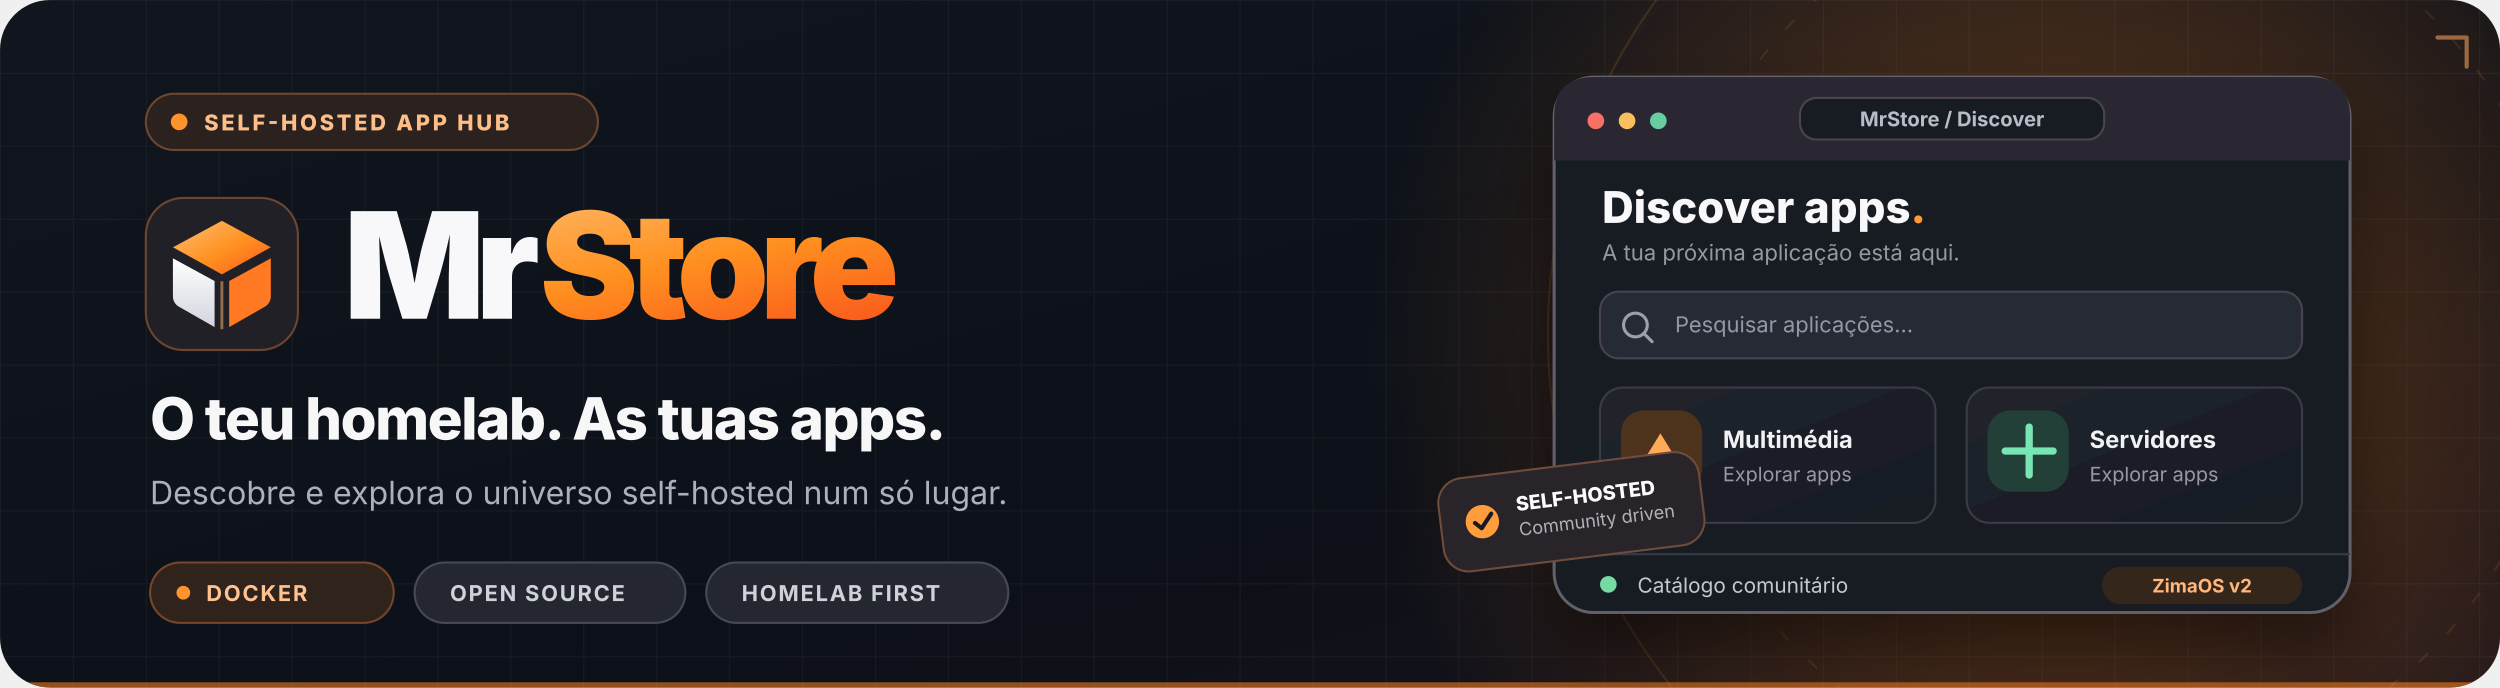
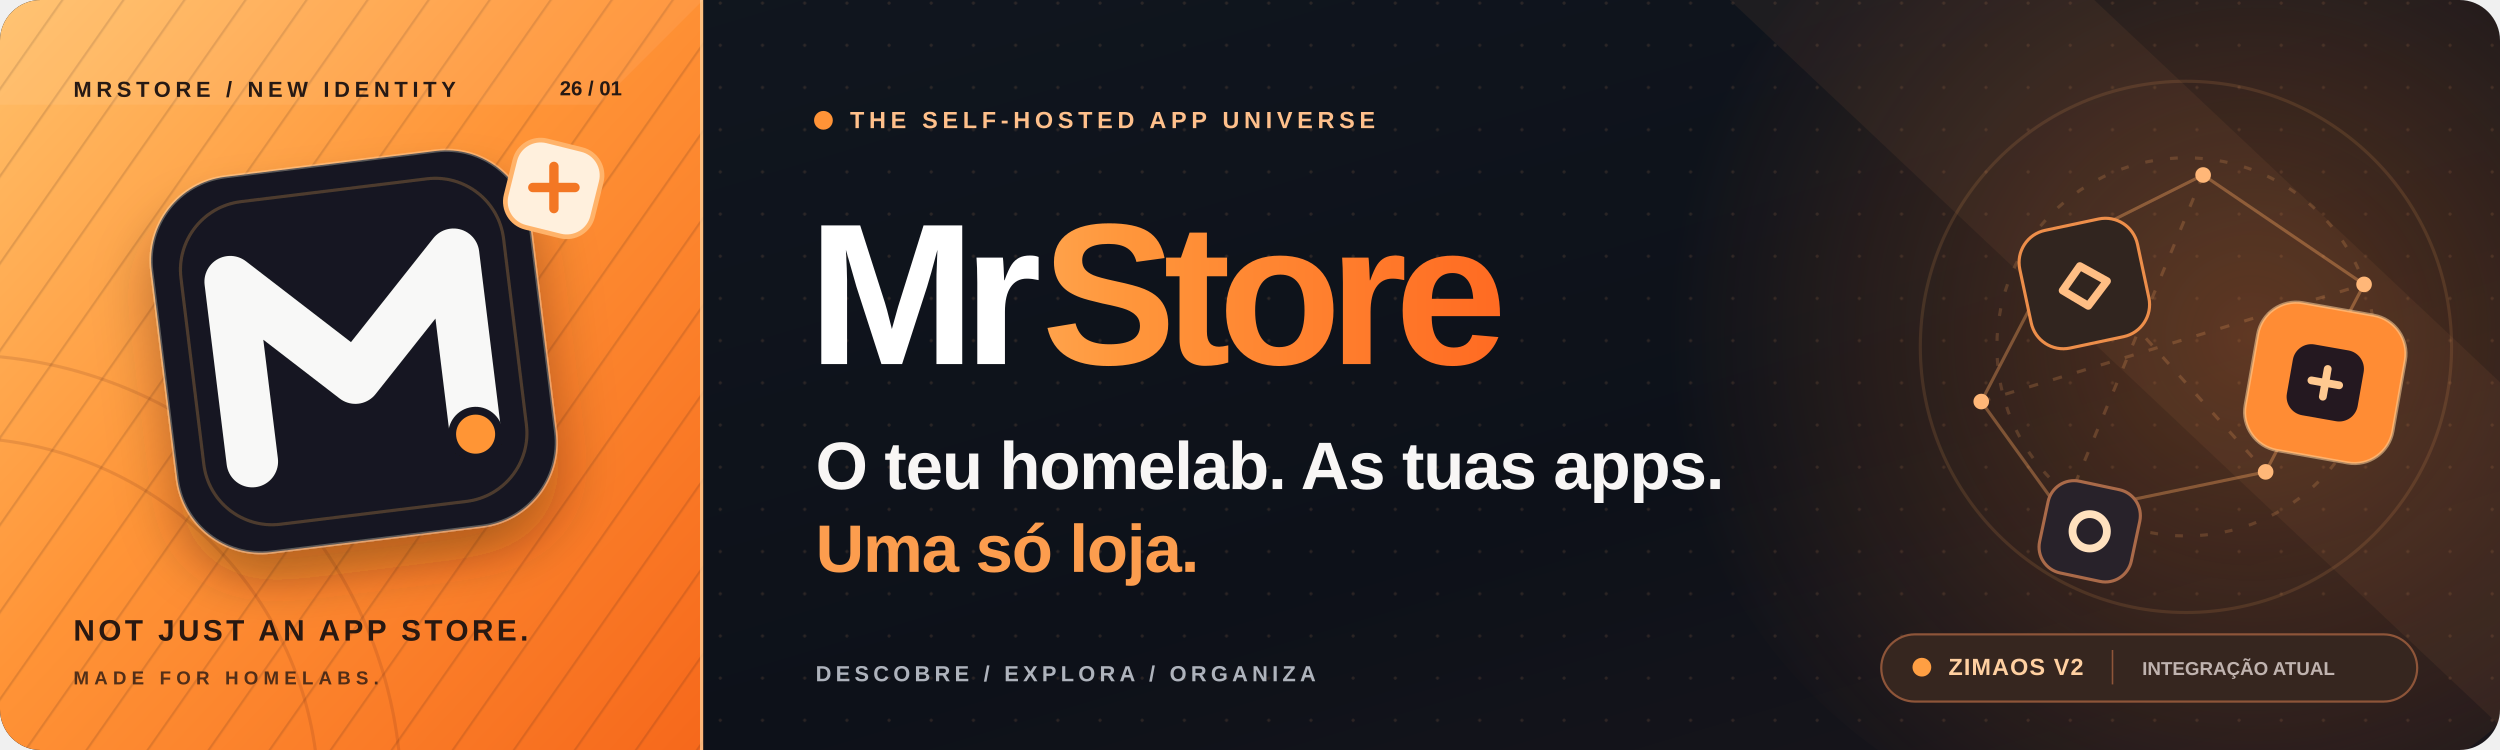
- <svg xmlns="http://www.w3.org/2000/svg" viewBox="0 0 1200 330" role="img" aria-labelledby="title desc">
+ <svg xmlns="http://www.w3.org/2000/svg" width="1600" height="480" viewBox="0 0 1600 480" role="img" aria-labelledby="title desc">
  <defs>
-     <linearGradient id="back" x1="0" y1="0" x2="1" y2="1">
-       <stop stop-color="#11151D" />
-       <stop offset=".62" stop-color="#0C1018" />
-       <stop offset="1" stop-color="#18131A" />
+     <linearGradient id="orange-panel" x1="0" x2="1" y1="0" y2="1">
+       <stop stop-color="#FFC06A" />
+       <stop offset=".45" stop-color="#FF9437" />
+       <stop offset="1" stop-color="#F6681B" />
    </linearGradient>
-     <radialGradient id="aura">
-       <stop stop-color="#FF831F" stop-opacity=".37" />
-       <stop offset="1" stop-color="#FF831F" stop-opacity="0" />
+     <linearGradient id="charcoal" x1="0" x2="1" y1="0" y2="1">
+       <stop stop-color="#111720" />
+       <stop offset=".65" stop-color="#0D1119" />
+       <stop offset="1" stop-color="#1A161B" />
+     </linearGradient>
+     <linearGradient id="bright" x1="0" x2="1" y1="0" y2="0">
+       <stop stop-color="#FFC476" />
+       <stop offset=".45" stop-color="#FF963B" />
+       <stop offset="1" stop-color="#FF6B22" />
+     </linearGradient>
+     <radialGradient id="glow" cx=".58" cy=".5" r=".58">
+       <stop stop-color="#FE7F2D" stop-opacity=".30" />
+       <stop offset="1" stop-color="#FE7F2D" stop-opacity="0" />
    </radialGradient>
-     <linearGradient id="fire" x1="0" y1="0" x2="1" y2="1">
-       <stop stop-color="#FFBE72" />
-       <stop offset=".55" stop-color="#FF901F" />
-       <stop offset="1" stop-color="#FA5A1C" />
-     </linearGradient>
-     <linearGradient id="light" x1="0" y1="0" x2="0" y2="1">
-       <stop stop-color="#FFFFFF" />
-       <stop offset="1" stop-color="#D2D5E0" />
-     </linearGradient>
-     <linearGradient id="card" x1="0" y1="0" x2="1" y2="1">
-       <stop stop-color="#22242D" />
-       <stop offset="1" stop-color="#161A23" />
-     </linearGradient>
-     <pattern id="grid" width="35" height="35" patternUnits="userSpaceOnUse">
-       <path d="M35 0H0V35" fill="none" stroke="#FFFFFF" stroke-opacity=".045" />
+     <pattern id="dots" width="27" height="27" patternUnits="userSpaceOnUse">
+       <circle cx="2" cy="2" r="1.05" fill="#FAAB71" opacity=".12" />
    </pattern>
-     <filter id="shadow" x="-35%" y="-35%" width="170%" height="190%">
-       <feDropShadow dx="0" dy="18" stdDeviation="16" flood-color="#000000" flood-opacity=".48" />
+     <pattern id="slash" width="32" height="32" patternUnits="userSpaceOnUse" patternTransform="rotate(35)">
+       <rect x="0" y="0" width="1.5" height="32" fill="#2E1A15" opacity=".13" />
+     </pattern>
+     <filter id="shadow" x="-30%" y="-30%" width="165%" height="180%">
+       <feDropShadow dx="0" dy="19" stdDeviation="17" flood-color="#331408" flood-opacity=".35" />
    </filter>
-     <clipPath id="clip">
-       <rect width="1200" height="330" rx="24" />
+     <clipPath id="round">
+       <rect width="1600" height="480" rx="26" />
    </clipPath>
  </defs>
-   <g clip-path="url(#clip)">
-     <rect width="1200" height="330" fill="url(#back)" />
-     <rect width="1200" height="330" fill="url(#grid)" />
-     <circle cx="984" cy="175" r="330" fill="url(#aura)" />
-     <circle cx="1015" cy="160" r="272" fill="none" stroke="#FF9A3E" stroke-opacity=".14" />
-     <circle cx="1015" cy="160" r="215" fill="none" stroke="#FF9A3E" stroke-opacity=".12" stroke-dasharray="6 13" />
-     <path d="M0 329h1200" stroke="#FF831F" stroke-opacity=".55" stroke-width="3" />
-     <g transform="translate(70 45)">
-       <rect width="217" height="27" rx="13.5" fill="#2B211E" stroke="#6D4730" stroke-width="1" />
-       <circle cx="16" cy="13.5" r="4" fill="#FF932B" />
-       <text x="28" y="17.6" fill="#FFBE87" font-family="Inter,Arial,sans-serif" font-size="10.5" font-weight="800" letter-spacing="1.3">SELF-HOSTED APP HUB</text>
+   <g clip-path="url(#round)">
+     <rect width="1600" height="480" fill="url(#charcoal)" />
+     <rect x="450" width="1150" height="480" fill="url(#dots)" />
+     <circle cx="1390" cy="215" r="325" fill="url(#glow)" />
+     <path d="M1160 -60 1680 430" fill="none" stroke="#D8855A" stroke-opacity=".075" stroke-width="160" />
+     <rect width="450" height="480" fill="url(#orange-panel)" />
+     <rect width="450" height="480" fill="url(#slash)" />
+     <path d="M449 0V480" stroke="#FFD098" stroke-opacity=".75" stroke-width="2" />
+     <path d="M0 0H450L383 67H0Z" fill="#FFFFFF" opacity=".065" />
+     <circle cx="-28" cy="512" r="285" fill="none" stroke="#581E12" stroke-opacity=".13" stroke-width="2" />
+     <circle cx="-28" cy="512" r="232" fill="none" stroke="#581E12" stroke-opacity=".13" stroke-width="2" />
+     <g font-family="Arial,Helvetica,sans-serif" fill="#261914">
+       <text x="47" y="62" font-size="14" font-weight="800" letter-spacing="3">MRSTORE  /  NEW IDENTITY</text>
+       <text x="398" y="61" text-anchor="end" font-size="13" font-weight="900">26 / 01</text>
    </g>
-     <g transform="translate(70 95)">
-       <rect width="73" height="73" rx="18" fill="#222027" stroke="#6D4630" />
-       <path d="M36.5 11 60 23.7 36.5 36.7 13 23.7Z" fill="url(#fire)" />
-       <path d="M13 29 33 39.9V62L16.2 52.4Q13 50.7 13 47Z" fill="url(#light)" />
-       <path d="M40 39.9 60 29V47Q60 50.7 56.8 52.4L40 62Z" fill="#FF7A22" />
-       <path d="M36.5 40V63" stroke="#FFB875" stroke-opacity=".5" stroke-width="1.4" />
+     <g filter="url(#shadow)" transform="rotate(-7 226 222)">
+       <rect x="104" y="104" width="244" height="242" rx="54" fill="#161820" stroke="#FFF1DF" stroke-opacity=".3" stroke-width="2" />
+       <rect x="122" y="121" width="208" height="208" rx="44" fill="none" stroke="#FFAD61" stroke-opacity=".24" stroke-width="2" />
+       <path d="M153 287V171L225 242 297 171V287" fill="none" stroke="#F8F8F7" stroke-width="33" stroke-linecap="round" stroke-linejoin="round" />
+       <path d="M153 287V171" stroke="url(#bright)" stroke-width="9" stroke-linecap="round" />
+       <circle cx="297" cy="287" r="15" fill="#FF9536" stroke="#171920" stroke-width="5" />
    </g>
-     <text x="165" y="153" fill="#F8F8FA" font-family="Inter,Arial,sans-serif" font-size="71" font-weight="850" letter-spacing="-4.6">Mr<tspan fill="url(#fire)">Store</tspan>
-     </text>
-     <text x="72" y="211" fill="#F7F7F8" font-family="Inter,Arial,sans-serif" font-size="28" font-weight="760" letter-spacing="-.75">O teu homelab. As tuas apps.</text>
-     <text x="72" y="242" fill="#ADB0BB" font-family="Inter,Arial,sans-serif" font-size="15.4">Descobre e explora o universo self-hosted num só lugar.</text>
-     <g font-family="Inter,Arial,sans-serif" font-size="10.5" font-weight="750" letter-spacing=".85">
-       <rect x="72" y="270" width="117" height="29" rx="14.5" fill="#30231C" stroke="#8B502D" stroke-opacity=".8" />
-       <circle cx="88" cy="284.5" r="3.3" fill="#FF942F" />
-       <text x="99" y="288.5" fill="#FFC391">DOCKER</text>
-       <rect x="199" y="270" width="130" height="29" rx="14.5" fill="#242730" stroke="#474957" />
-       <text x="216" y="288.5" fill="#CFD2D9">OPEN SOURCE</text>
-       <rect x="339" y="270" width="145" height="29" rx="14.5" fill="#242730" stroke="#474957" />
-       <text x="356" y="288.5" fill="#CFD2D9">HOMELAB FIRST</text>
+     <rect x="326" y="92" width="57" height="57" rx="17" transform="rotate(14 354 120)" fill="#FFF0DD" stroke="#FFB36A" stroke-width="3" />
+     <path d="M341 120h27M354.5 106.5v27" stroke="#F37724" stroke-width="6" stroke-linecap="round" />
+     <g fill="#281811" font-family="Arial,Helvetica,sans-serif">
+       <text x="47" y="410" font-size="19" font-weight="900" letter-spacing="2.2">NOT JUST AN APP STORE.</text>
+       <text x="47" y="438" font-size="12" font-weight="700" letter-spacing="3.3" opacity=".8">MADE FOR HOMELABS.</text>
    </g>
-     <g filter="url(#shadow)" transform="translate(746 37)">
-       <rect width="382" height="257" rx="19" fill="#191B23" stroke="#63606A" stroke-width="1.4" />
-       <path d="M0 19Q0 0 19 0H363Q382 0 382 19V40H0Z" fill="#292832" />
-       <circle cx="20" cy="21" r="4" fill="#FA7065" />
-       <circle cx="35" cy="21" r="4" fill="#F9BF5F" />
-       <circle cx="50" cy="21" r="4" fill="#65CD9F" />
-       <rect x="118" y="10" width="146" height="20" rx="8" fill="#181B24" stroke="#4A454E" />
-       <text x="191" y="23.6" text-anchor="middle" fill="#B9BBC6" font-family="Inter,Arial,sans-serif" font-size="9.7" font-weight="650">MrStore / Discover</text>
-       <text x="23" y="70" fill="#F8F7F9" font-family="Inter,Arial,sans-serif" font-size="21" font-weight="780">Discover apps<tspan fill="#FF9A37">.</tspan>
+     <g transform="translate(520 0)" font-family="Arial,Helvetica,sans-serif">
+       <circle cx="7" cy="77" r="6" fill="#FF9337" />
+       <text x="24" y="82" fill="#FFC08B" font-size="15" font-weight="800" letter-spacing="3">THE SELF-HOSTED APP UNIVERSE</text>
+       <path d="M0 106H273" stroke="url(#bright)" stroke-width="3" stroke-linecap="round" />
+       <text x="-3" y="233" fill="#FFFFFF" font-size="129" font-weight="900" letter-spacing="-8">Mr<tspan fill="url(#bright)">Store</tspan>
      </text>
-       <text x="23" y="88" fill="#9498A5" font-family="Inter,Arial,sans-serif" font-size="10.6">A tua próxima aplicação está aqui.</text>
-       <rect x="22" y="103" width="337" height="32" rx="9" fill="#272A34" stroke="#46434E" />
-       <circle cx="39" cy="119" r="5.7" fill="none" stroke="#9DA0AA" stroke-width="1.5" />
-       <path d="m43 123 4 4" stroke="#9DA0AA" stroke-width="1.5" stroke-linecap="round" />
-       <text x="58" y="122.5" fill="#9497A4" font-family="Inter,Arial,sans-serif" font-size="10.5">Pesquisar aplicações...</text>
-       <g transform="translate(22 149)">
-         <rect width="161" height="65" rx="11" fill="url(#card)" stroke="#3B3B47" />
-         <rect x="10" y="11" width="39" height="39" rx="11" fill="#4E311F" />
-         <path d="M21 35h16l-8-13Z" fill="#FFAA59" />
-         <circle cx="29" cy="39" r="3.8" fill="#FFAA59" />
-         <text x="59" y="29" font-family="Inter,Arial,sans-serif" font-size="11.4" font-weight="750" fill="#F1F2F4">Multimédia</text>
-         <text x="59" y="45" font-family="Inter,Arial,sans-serif" font-size="9.5" fill="#9499A6">Explorar apps</text>
-       </g>
-       <g transform="translate(198 149)">
-         <rect width="161" height="65" rx="11" fill="url(#card)" stroke="#3B3B47" />
-         <rect x="10" y="11" width="39" height="39" rx="11" fill="#213F38" />
-         <path d="M30 19v23M18.5 30.5h23" stroke="#77E6B3" stroke-width="3.5" stroke-linecap="round" />
-         <text x="59" y="29" font-family="Inter,Arial,sans-serif" font-size="11.4" font-weight="750" fill="#F1F2F4">Servidores</text>
-         <text x="59" y="45" font-family="Inter,Arial,sans-serif" font-size="9.5" fill="#9499A6">Explorar apps</text>
-       </g>
-       <path d="M0 229H382" stroke="#383A44" />
-       <circle cx="26" cy="243.5" r="4" fill="#76DBA3" />
-       <text x="40" y="247.5" font-family="Inter,Arial,sans-serif" font-size="10" fill="#C6C7CD">Catálogo comunitário</text>
-       <rect x="263" y="235" width="96" height="18" rx="9" fill="#35251E" />
-       <text x="311" y="247.4" text-anchor="middle" font-family="Inter,Arial,sans-serif" font-size="9" font-weight="750" fill="#FFB77A">ZimaOS v2</text>
+       <text x="2" y="313" fill="#F8F6F5" font-size="43" font-weight="700" letter-spacing="-.7">O teu homelab. As tuas apps.</text>
+       <text x="2" y="366" fill="#FC9D4E" font-size="43" font-weight="800" letter-spacing="-.7">Uma só loja.</text>
+       <text x="2" y="436" fill="#AEB3BC" font-size="14" font-weight="800" letter-spacing="2.7">DESCOBRE  /  EXPLORA  /  ORGANIZA</text>
    </g>
-     <g transform="translate(689 231) rotate(-7)">
-       <rect width="126" height="45" rx="12" fill="#29242A" stroke="#6E4C3B" />
-       <circle cx="20" cy="22" r="8" fill="#FF9D3D" />
-       <path d="m16.4 22.2 2.9 2.9 5.4-6.4" fill="none" stroke="#191920" stroke-width="2" stroke-linecap="round" stroke-linejoin="round" />
-       <text x="37" y="19" font-family="Inter,Arial,sans-serif" font-size="9.5" font-weight="780" fill="#FBFBFC">SELF-HOSTED</text>
-       <text x="37" y="31" font-family="Inter,Arial,sans-serif" font-size="8.7" fill="#B5AFB6">Community driven</text>
+     <g fill="none" stroke="#FFAA62" stroke-width="2" stroke-opacity=".36">
+       <path d="M1320 157 1410 112 1513 182 1450 302 1320 329 1268 257Z" />
+       <path d="M1320 157 1450 302M1268 257 1513 182M1410 112 1320 329" stroke-dasharray="6 10" stroke-opacity=".21" />
+       <circle cx="1399" cy="222" r="170" stroke-opacity=".13" />
+       <circle cx="1399" cy="222" r="121" stroke-dasharray="5 11" stroke-opacity=".19" />
    </g>
-     <path d="M1184 18h-14m14 0v14" stroke="#FFAA60" stroke-opacity=".55" stroke-width="2" stroke-linecap="round" />
+     <g fill="#FFB778">
+       <circle cx="1410" cy="112" r="5" />
+       <circle cx="1268" cy="257" r="5" />
+       <circle cx="1320" cy="329" r="5" />
+       <circle cx="1513" cy="182" r="5" />
+       <circle cx="1450" cy="302" r="5" />
+     </g>
+     <g transform="rotate(-12 1334 184)">
+       <rect x="1296" y="143" width="77" height="77" rx="21" fill="#31251F" stroke="#ED8E4A" stroke-width="2" />
+       <path d="M1320 183l14-13 15 13-15 13Z" fill="none" stroke="#FFBE84" stroke-width="5" stroke-linejoin="round" />
+     </g>
+     <g transform="rotate(10 1488 246)">
+       <rect x="1440" y="197" width="96" height="96" rx="25" fill="#FF8C34" stroke="#FFD19A" stroke-opacity=".55" stroke-width="2" />
+       <rect x="1465" y="222" width="46" height="46" rx="12" fill="#241820" />
+       <path d="M1479 245h18m-9-9v18" stroke="#FFC990" stroke-width="5" stroke-linecap="round" />
+     </g>
+     <g transform="rotate(12 1337 342)">
+       <rect x="1307" y="310" width="60" height="60" rx="17" fill="#28222A" stroke="#AA6A49" stroke-width="2" />
+       <circle cx="1337" cy="340" r="11" fill="none" stroke="#FFE1BE" stroke-width="5" />
+     </g>
+     <g font-family="Arial,Helvetica,sans-serif">
+       <rect x="1204" y="406" width="343" height="43" rx="21.5" fill="#36261F" stroke="#8E5539" stroke-width="1.4" />
+       <circle cx="1230" cy="427" r="6" fill="#FF9F43" />
+       <text x="1247" y="432" font-size="15" font-weight="800" letter-spacing=".7" fill="#FFD0A1">ZIMAOS V2</text>
+       <path d="M1352 416v22" stroke="#8E5539" />
+       <text x="1371" y="432" font-size="12" font-weight="750" fill="#C0B3AF">INTEGRAÇÃO ATUAL</text>
+     </g>
+     <path d="M450 478H1600" stroke="url(#bright)" stroke-opacity=".72" stroke-width="3" />
  </g>
</svg>
